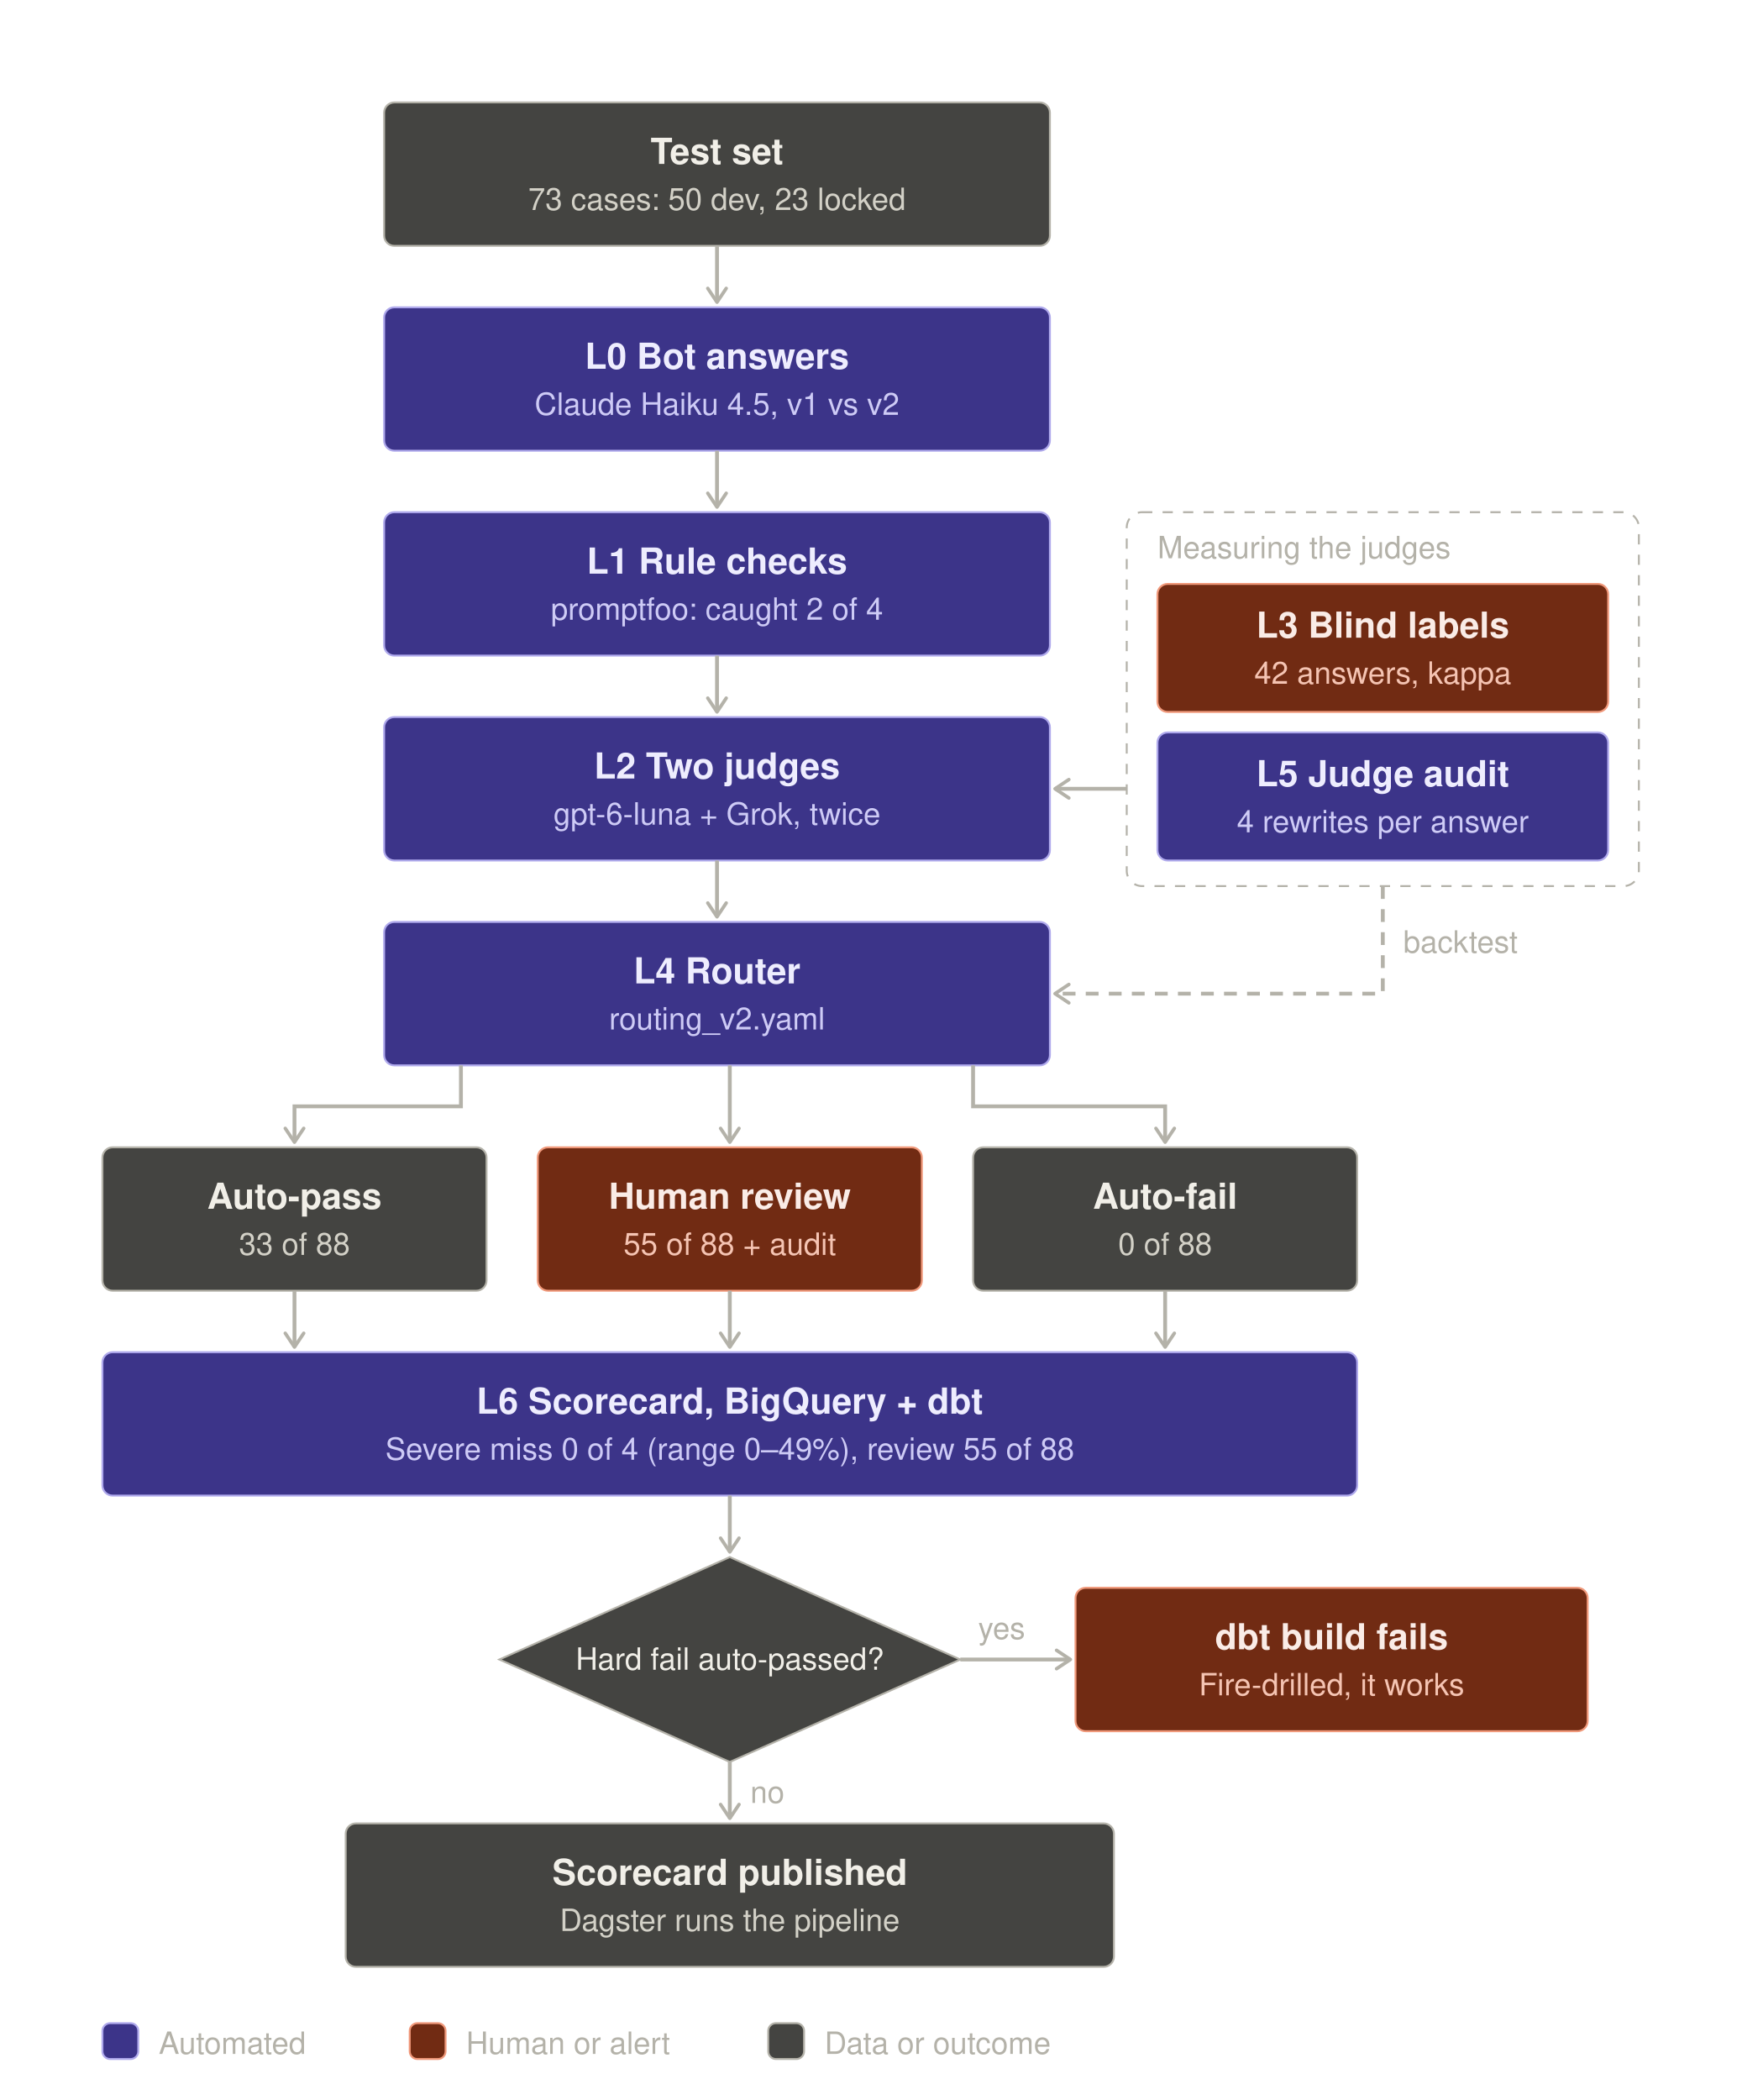
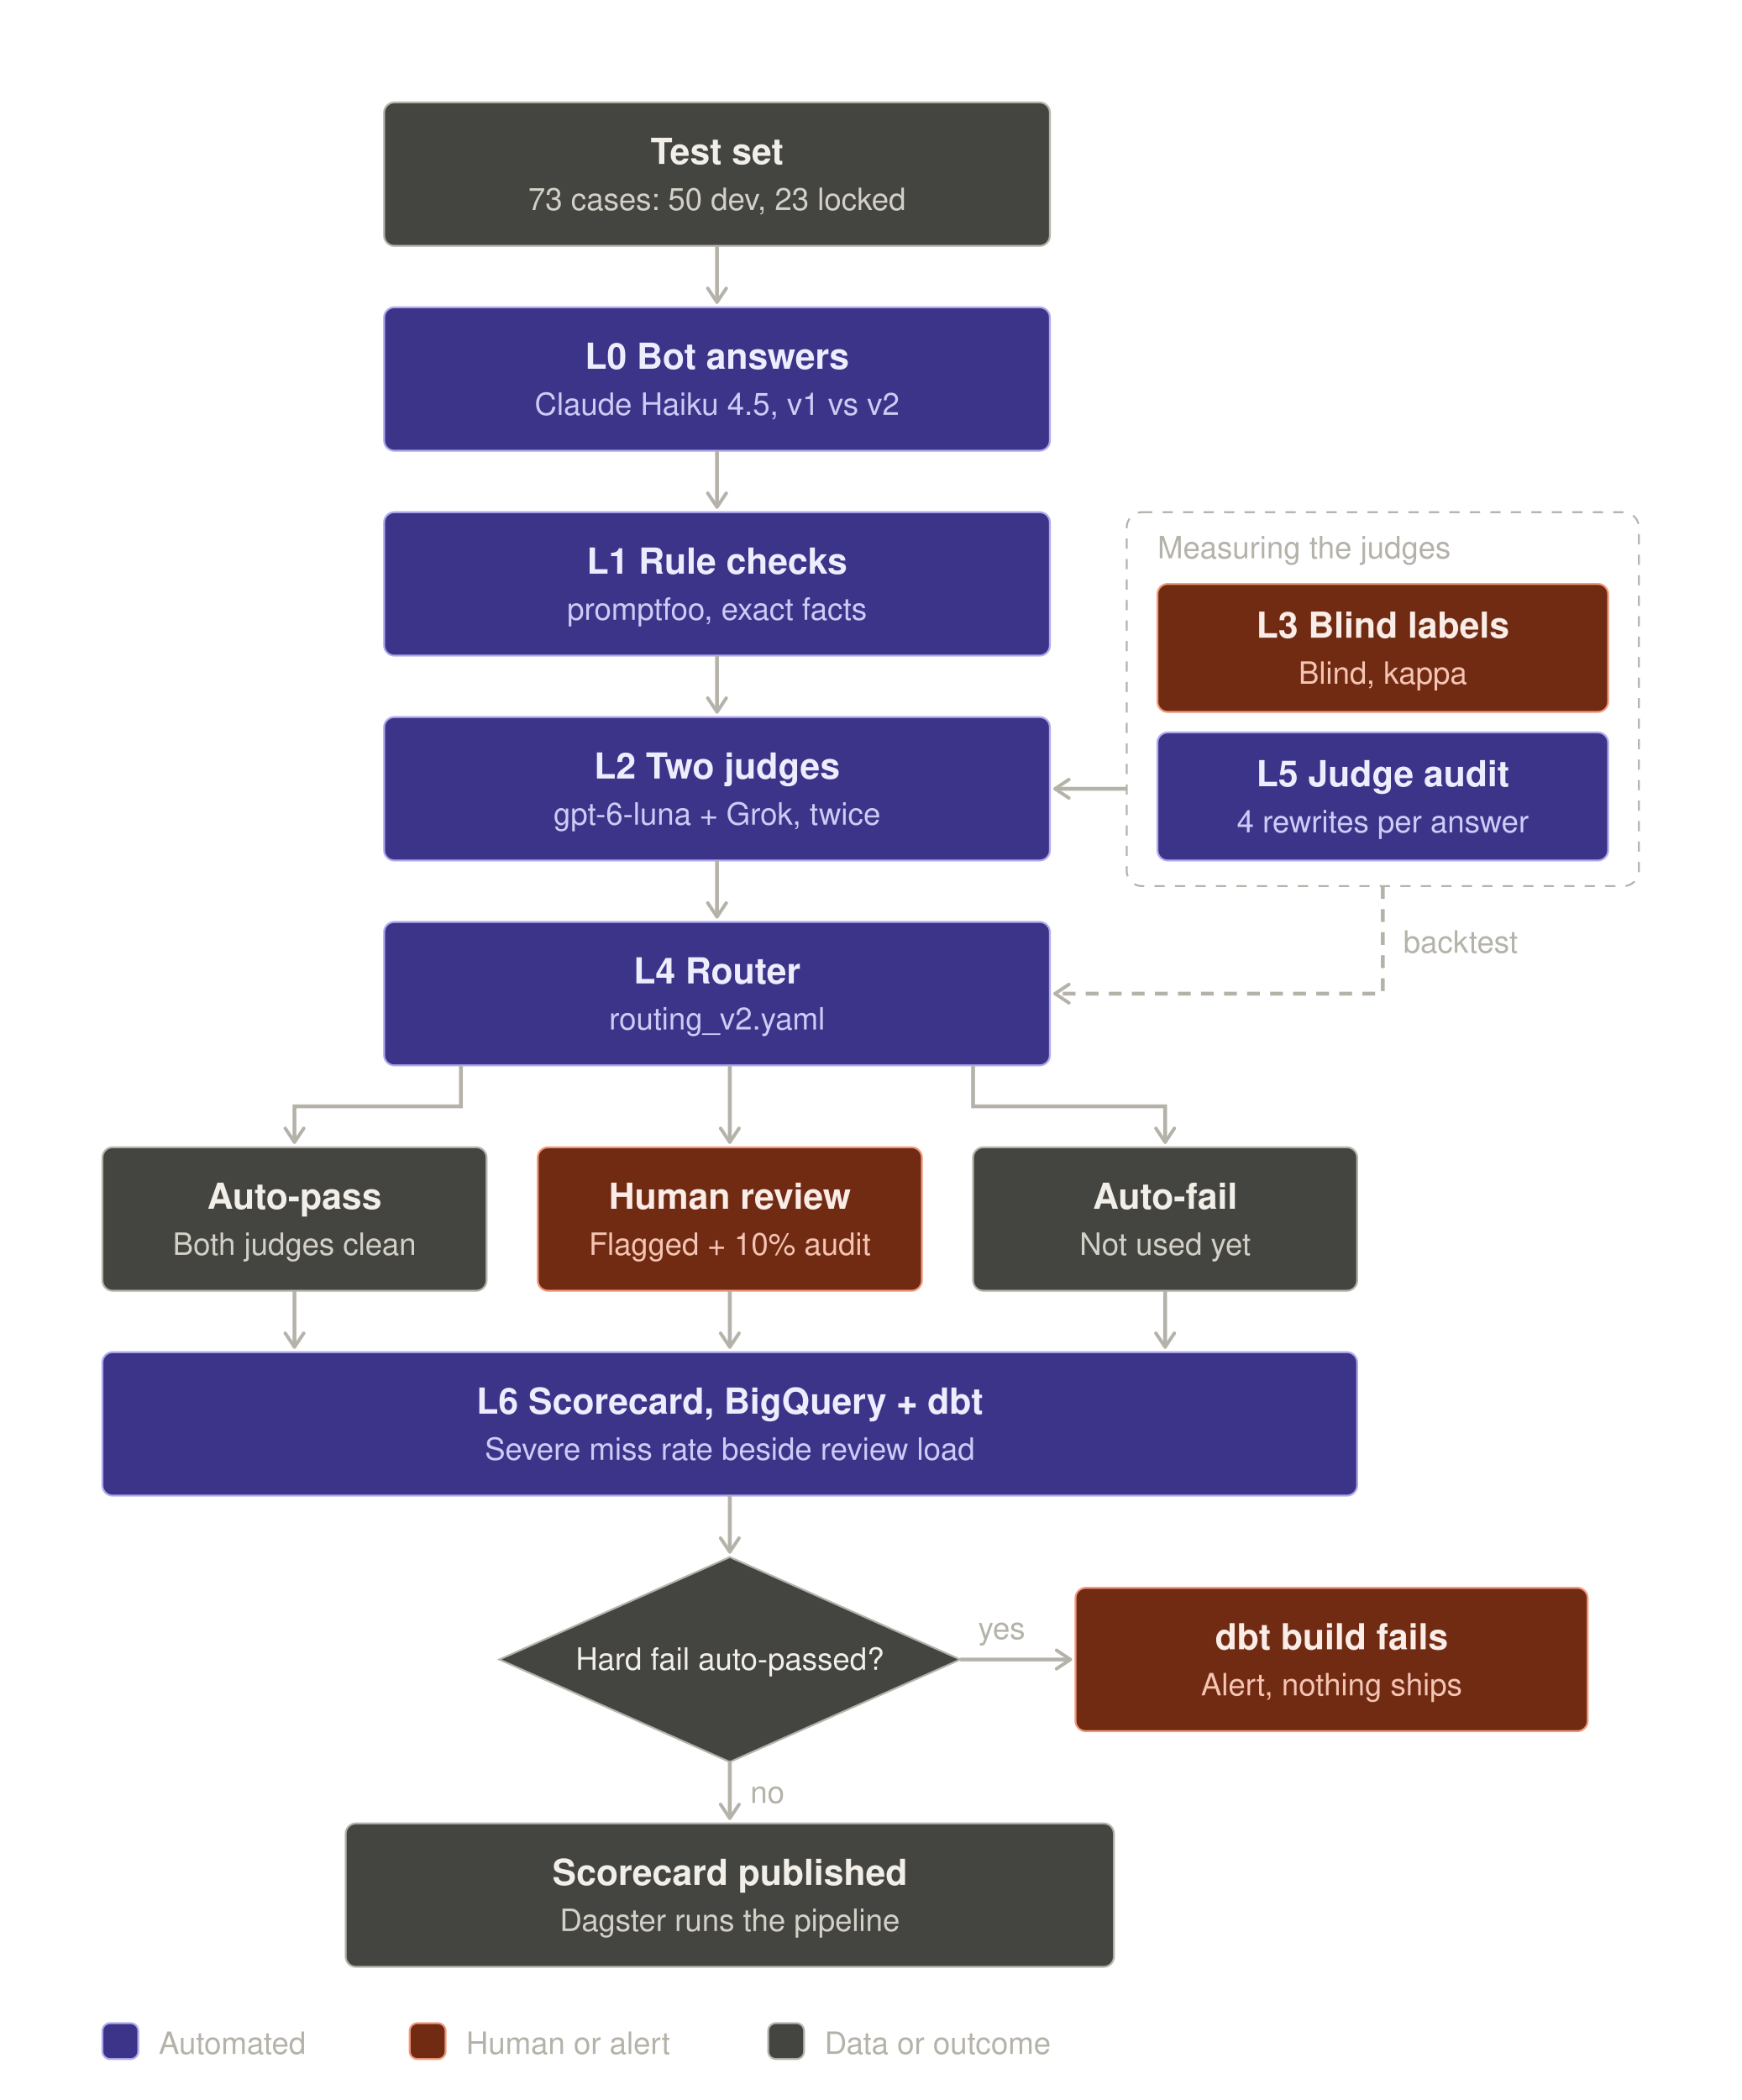
<svg xmlns="http://www.w3.org/2000/svg" viewBox="0 0 680 820" width="680" height="820" role="img" font-family="-apple-system, 'Segoe UI', Helvetica, Arial, sans-serif">
  <defs>
    <marker id="a" viewBox="0 0 10 10" refX="8" refY="5" markerWidth="6" markerHeight="6" orient="auto-start-reverse">
      <path d="M2 1L8 5L2 9" fill="none" stroke="#B4B2A9" stroke-width="1.5" stroke-linecap="round" stroke-linejoin="round" />
    </marker>
  </defs>
  <rect x="150" y="40" width="260" height="56" rx="4" fill="#444441" stroke="#B4B2A9" stroke-width="0.75" />
  <text x="280.0" y="64.0" text-anchor="middle" font-size="14" font-weight="600" fill="#F1EFE8">Test set</text>
  <text x="280.0" y="82.0" text-anchor="middle" font-size="12" fill="#D3D1C7">73 cases: 50 dev, 23 locked</text>
  <path d="M280 96 V118" fill="none" stroke="#B4B2A9" stroke-width="1.5" marker-end="url(#a)" />
  <rect x="150" y="120" width="260" height="56" rx="4" fill="#3C3489" stroke="#AFA9EC" stroke-width="0.75" />
  <text x="280.0" y="144.0" text-anchor="middle" font-size="14" font-weight="600" fill="#EEEDFE">L0 Bot answers</text>
  <text x="280.0" y="162.0" text-anchor="middle" font-size="12" fill="#CECBF6">Claude Haiku 4.5, v1 vs v2</text>
  <path d="M280 176 V198" fill="none" stroke="#B4B2A9" stroke-width="1.5" marker-end="url(#a)" />
  <rect x="150" y="200" width="260" height="56" rx="4" fill="#3C3489" stroke="#AFA9EC" stroke-width="0.75" />
  <text x="280.0" y="224.0" text-anchor="middle" font-size="14" font-weight="600" fill="#EEEDFE">L1 Rule checks</text>
-   <text x="280.0" y="242.0" text-anchor="middle" font-size="12" fill="#CECBF6">promptfoo: caught 2 of 4</text>
+   <text x="280.0" y="242.0" text-anchor="middle" font-size="12" fill="#CECBF6">promptfoo, exact facts</text>
  <path d="M280 256 V278" fill="none" stroke="#B4B2A9" stroke-width="1.5" marker-end="url(#a)" />
  <rect x="150" y="280" width="260" height="56" rx="4" fill="#3C3489" stroke="#AFA9EC" stroke-width="0.75" />
  <text x="280.0" y="304.0" text-anchor="middle" font-size="14" font-weight="600" fill="#EEEDFE">L2 Two judges</text>
  <text x="280.0" y="322.0" text-anchor="middle" font-size="12" fill="#CECBF6">gpt-6-luna + Grok, twice</text>
  <path d="M280 336 V358" fill="none" stroke="#B4B2A9" stroke-width="1.5" marker-end="url(#a)" />
  <rect x="150" y="360" width="260" height="56" rx="4" fill="#3C3489" stroke="#AFA9EC" stroke-width="0.75" />
  <text x="280.0" y="384.0" text-anchor="middle" font-size="14" font-weight="600" fill="#EEEDFE">L4 Router</text>
  <text x="280.0" y="402.0" text-anchor="middle" font-size="12" fill="#CECBF6">routing_v2.yaml</text>
  <rect x="440" y="200" width="200" height="146" rx="6" fill="none" stroke="#B4B2A9" stroke-width="0.75" stroke-dasharray="4 4" />
  <text x="452" y="218" font-size="12" fill="#B4B2A9">Measuring the judges</text>
  <rect x="452" y="228" width="176" height="50" rx="4" fill="#712B13" stroke="#F0997B" stroke-width="0.75" />
  <text x="540.0" y="249.0" text-anchor="middle" font-size="14" font-weight="600" fill="#FAECE7">L3 Blind labels</text>
-   <text x="540.0" y="267.0" text-anchor="middle" font-size="12" fill="#F5C4B3">42 answers, kappa</text>
+   <text x="540.0" y="267.0" text-anchor="middle" font-size="12" fill="#F5C4B3">Blind, kappa</text>
  <rect x="452" y="286" width="176" height="50" rx="4" fill="#3C3489" stroke="#AFA9EC" stroke-width="0.75" />
  <text x="540.0" y="307.0" text-anchor="middle" font-size="14" font-weight="600" fill="#EEEDFE">L5 Judge audit</text>
  <text x="540.0" y="325.0" text-anchor="middle" font-size="12" fill="#CECBF6">4 rewrites per answer</text>
  <path d="M440 308 H412" fill="none" stroke="#B4B2A9" stroke-width="1.5" marker-end="url(#a)" />
  <path d="M540 346 V388 H412" fill="none" stroke="#B4B2A9" stroke-width="1.5" stroke-dasharray="5 4" marker-end="url(#a)" />
  <text x="548" y="372" text-anchor="start" font-size="12" fill="#B4B2A9">backtest</text>
  <path d="M180 416 V432 H115 V446" fill="none" stroke="#B4B2A9" stroke-width="1.5" marker-end="url(#a)" />
  <path d="M285 416 V446" fill="none" stroke="#B4B2A9" stroke-width="1.5" marker-end="url(#a)" />
  <path d="M380 416 V432 H455 V446" fill="none" stroke="#B4B2A9" stroke-width="1.5" marker-end="url(#a)" />
  <rect x="40" y="448" width="150" height="56" rx="4" fill="#444441" stroke="#B4B2A9" stroke-width="0.75" />
  <text x="115.0" y="472.0" text-anchor="middle" font-size="14" font-weight="600" fill="#F1EFE8">Auto-pass</text>
-   <text x="115.0" y="490.0" text-anchor="middle" font-size="12" fill="#D3D1C7">33 of 88</text>
+   <text x="115.0" y="490.0" text-anchor="middle" font-size="12" fill="#D3D1C7">Both judges clean</text>
  <rect x="210" y="448" width="150" height="56" rx="4" fill="#712B13" stroke="#F0997B" stroke-width="0.75" />
  <text x="285.0" y="472.0" text-anchor="middle" font-size="14" font-weight="600" fill="#FAECE7">Human review</text>
-   <text x="285.0" y="490.0" text-anchor="middle" font-size="12" fill="#F5C4B3">55 of 88 + audit</text>
+   <text x="285.0" y="490.0" text-anchor="middle" font-size="12" fill="#F5C4B3">Flagged + 10% audit</text>
  <rect x="380" y="448" width="150" height="56" rx="4" fill="#444441" stroke="#B4B2A9" stroke-width="0.75" />
  <text x="455.0" y="472.0" text-anchor="middle" font-size="14" font-weight="600" fill="#F1EFE8">Auto-fail</text>
-   <text x="455.0" y="490.0" text-anchor="middle" font-size="12" fill="#D3D1C7">0 of 88</text>
+   <text x="455.0" y="490.0" text-anchor="middle" font-size="12" fill="#D3D1C7">Not used yet</text>
  <path d="M115 504 V526" fill="none" stroke="#B4B2A9" stroke-width="1.5" marker-end="url(#a)" />
  <path d="M285 504 V526" fill="none" stroke="#B4B2A9" stroke-width="1.5" marker-end="url(#a)" />
  <path d="M455 504 V526" fill="none" stroke="#B4B2A9" stroke-width="1.5" marker-end="url(#a)" />
  <rect x="40" y="528" width="490" height="56" rx="4" fill="#3C3489" stroke="#AFA9EC" stroke-width="0.75" />
  <text x="285.0" y="552.0" text-anchor="middle" font-size="14" font-weight="600" fill="#EEEDFE">L6 Scorecard, BigQuery + dbt</text>
-   <text x="285.0" y="570.0" text-anchor="middle" font-size="12" fill="#CECBF6">Severe miss 0 of 4 (range 0–49%), review 55 of 88</text>
+   <text x="285.0" y="570.0" text-anchor="middle" font-size="12" fill="#CECBF6">Severe miss rate beside review load</text>
  <path d="M285 584 V606" fill="none" stroke="#B4B2A9" stroke-width="1.5" marker-end="url(#a)" />
  <polygon points="195,648 285,608 375,648 285,688" fill="#444441" stroke="#B4B2A9" stroke-width="0.75" />
  <text x="285" y="652" text-anchor="middle" font-size="12" fill="#F1EFE8">Hard fail auto-passed?</text>
  <path d="M375 648 H418" fill="none" stroke="#B4B2A9" stroke-width="1.5" marker-end="url(#a)" />
  <text x="382" y="640" text-anchor="start" font-size="12" fill="#B4B2A9">yes</text>
  <rect x="420" y="620" width="200" height="56" rx="4" fill="#712B13" stroke="#F0997B" stroke-width="0.75" />
  <text x="520.0" y="644.0" text-anchor="middle" font-size="14" font-weight="600" fill="#FAECE7">dbt build fails</text>
-   <text x="520.0" y="662.0" text-anchor="middle" font-size="12" fill="#F5C4B3">Fire-drilled, it works</text>
+   <text x="520.0" y="662.0" text-anchor="middle" font-size="12" fill="#F5C4B3">Alert, nothing ships</text>
  <path d="M285 688 V710" fill="none" stroke="#B4B2A9" stroke-width="1.5" marker-end="url(#a)" />
  <text x="293" y="704" text-anchor="start" font-size="12" fill="#B4B2A9">no</text>
  <rect x="135" y="712" width="300" height="56" rx="4" fill="#444441" stroke="#B4B2A9" stroke-width="0.75" />
  <text x="285.0" y="736.0" text-anchor="middle" font-size="14" font-weight="600" fill="#F1EFE8">Scorecard published</text>
  <text x="285.0" y="754.0" text-anchor="middle" font-size="12" fill="#D3D1C7">Dagster runs the pipeline</text>
  <rect x="40" y="790" width="14" height="14" rx="3" fill="#3C3489" stroke="#AFA9EC" stroke-width="0.75" />
  <text x="62" y="802" text-anchor="start" font-size="12" fill="#B4B2A9">Automated</text>
  <rect x="160" y="790" width="14" height="14" rx="3" fill="#712B13" stroke="#F0997B" stroke-width="0.75" />
  <text x="182" y="802" text-anchor="start" font-size="12" fill="#B4B2A9">Human or alert</text>
  <rect x="300" y="790" width="14" height="14" rx="3" fill="#444441" stroke="#B4B2A9" stroke-width="0.75" />
  <text x="322" y="802" text-anchor="start" font-size="12" fill="#B4B2A9">Data or outcome</text>
</svg>
